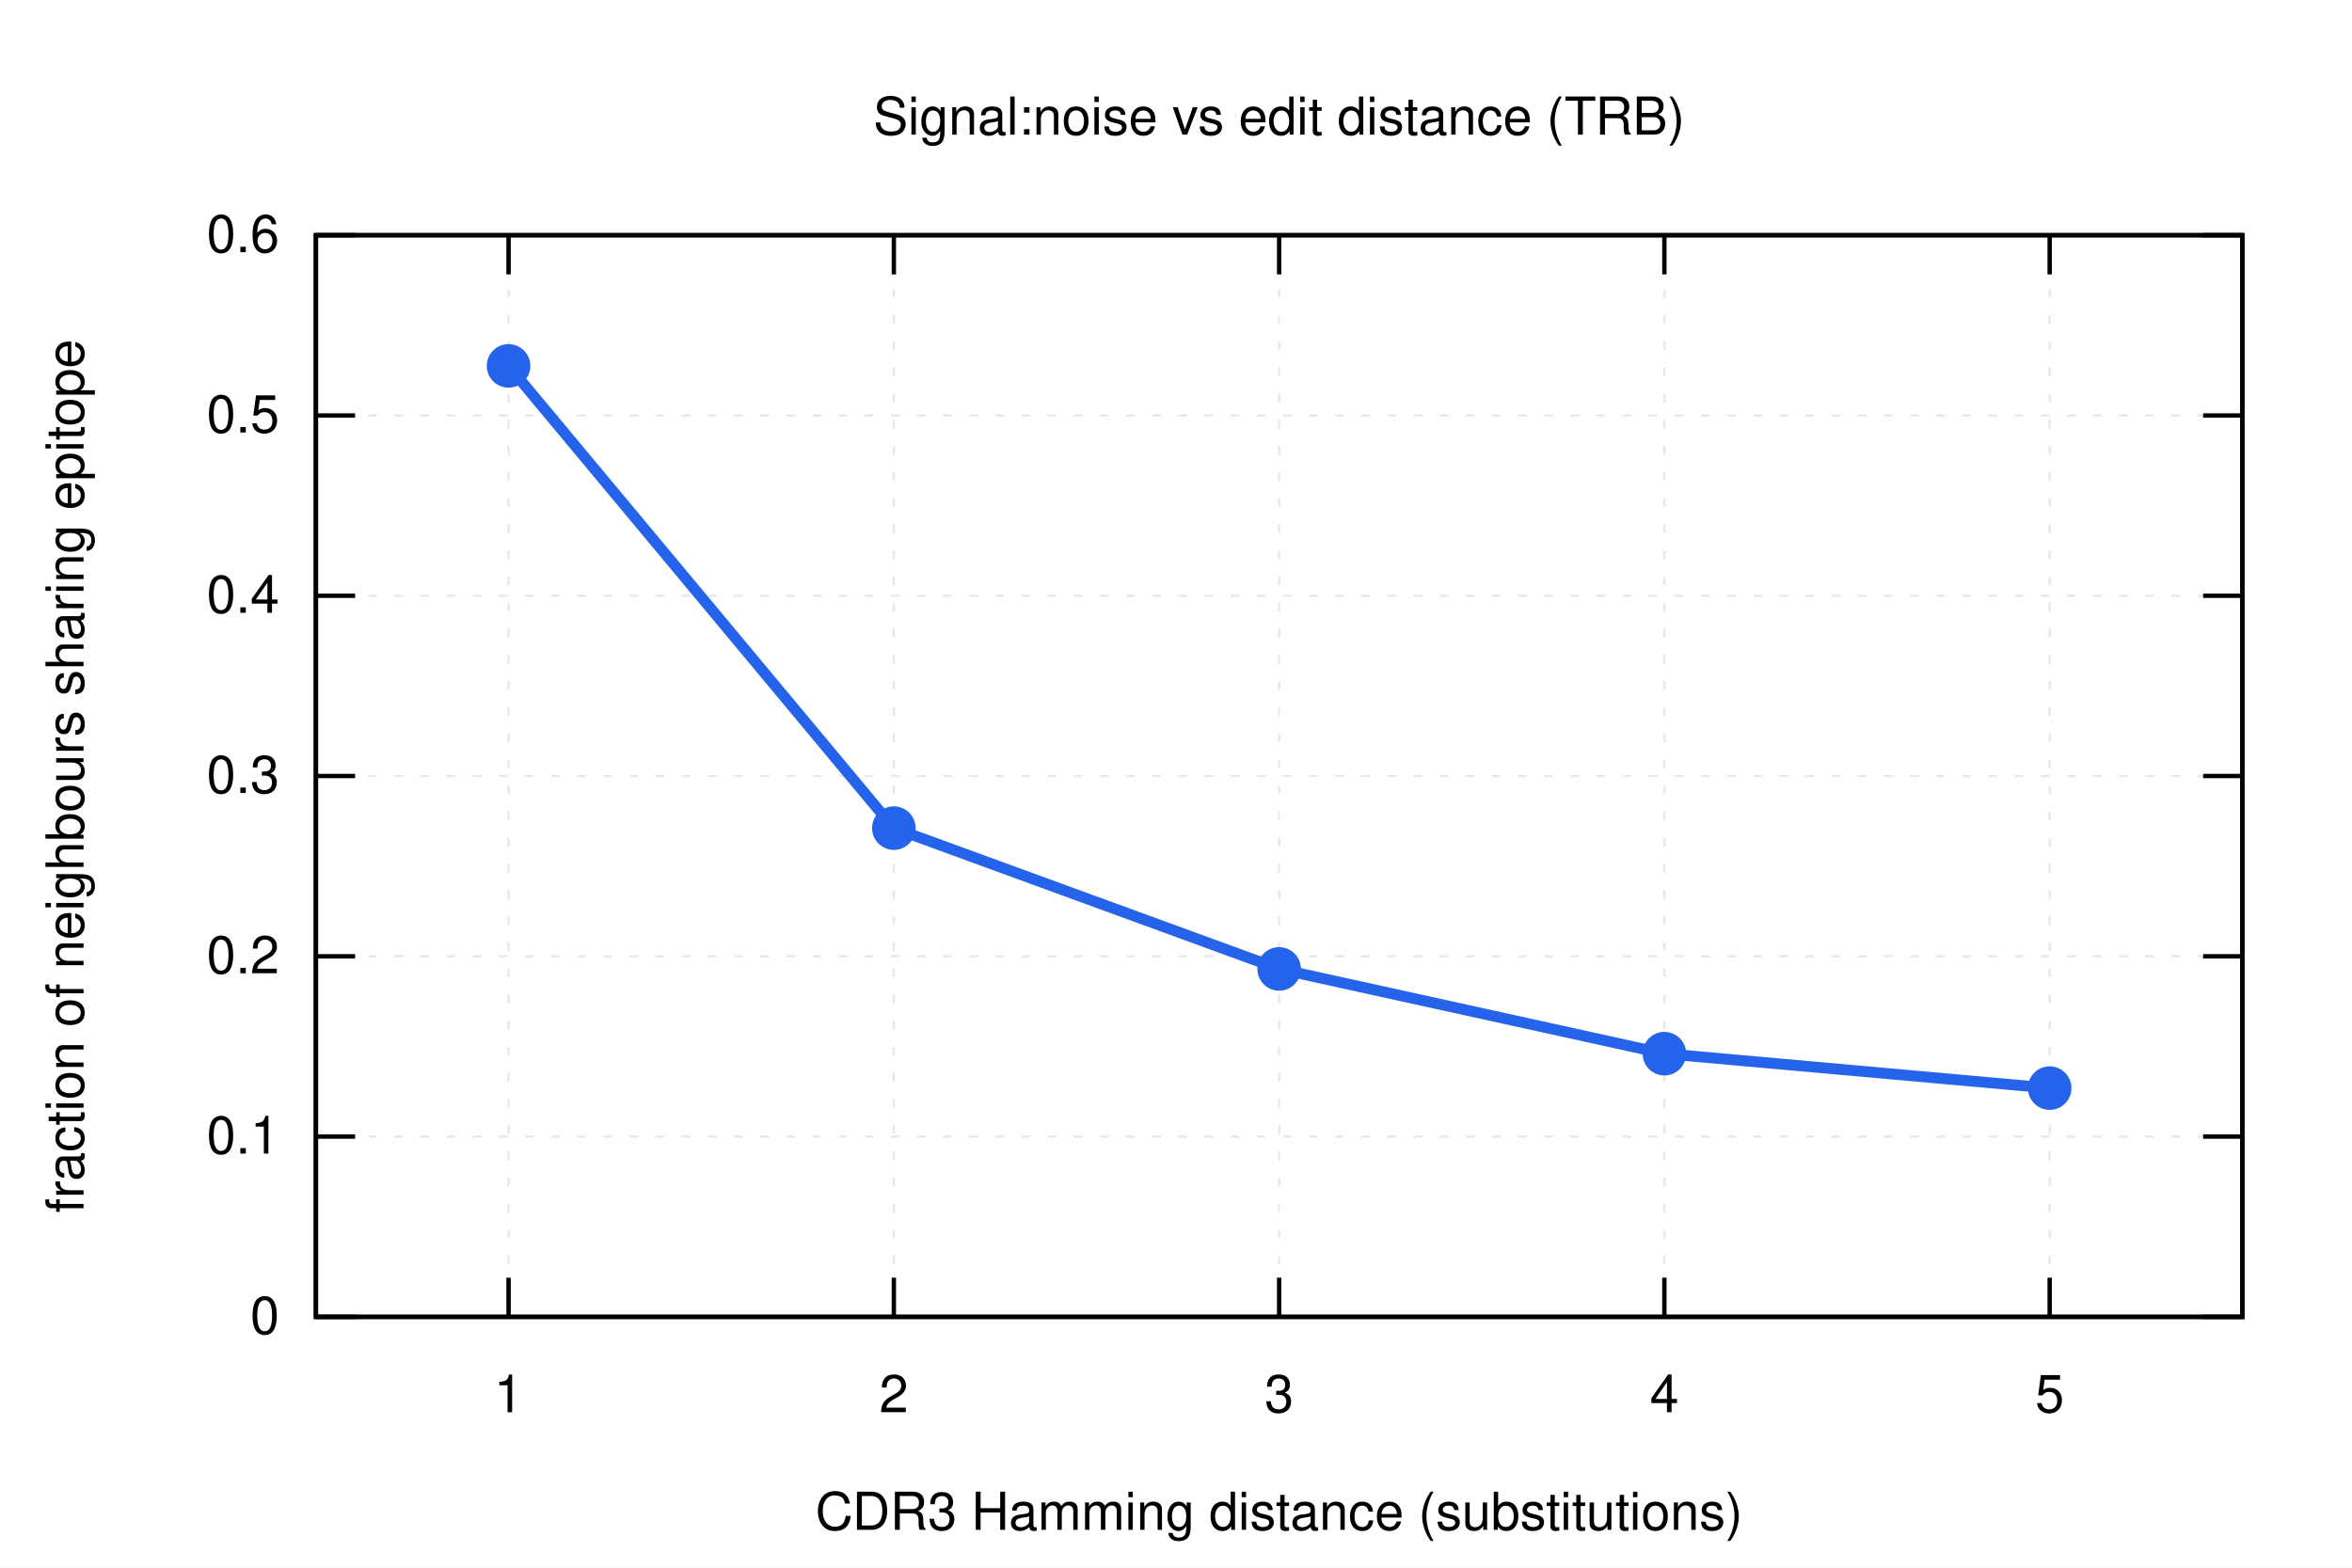
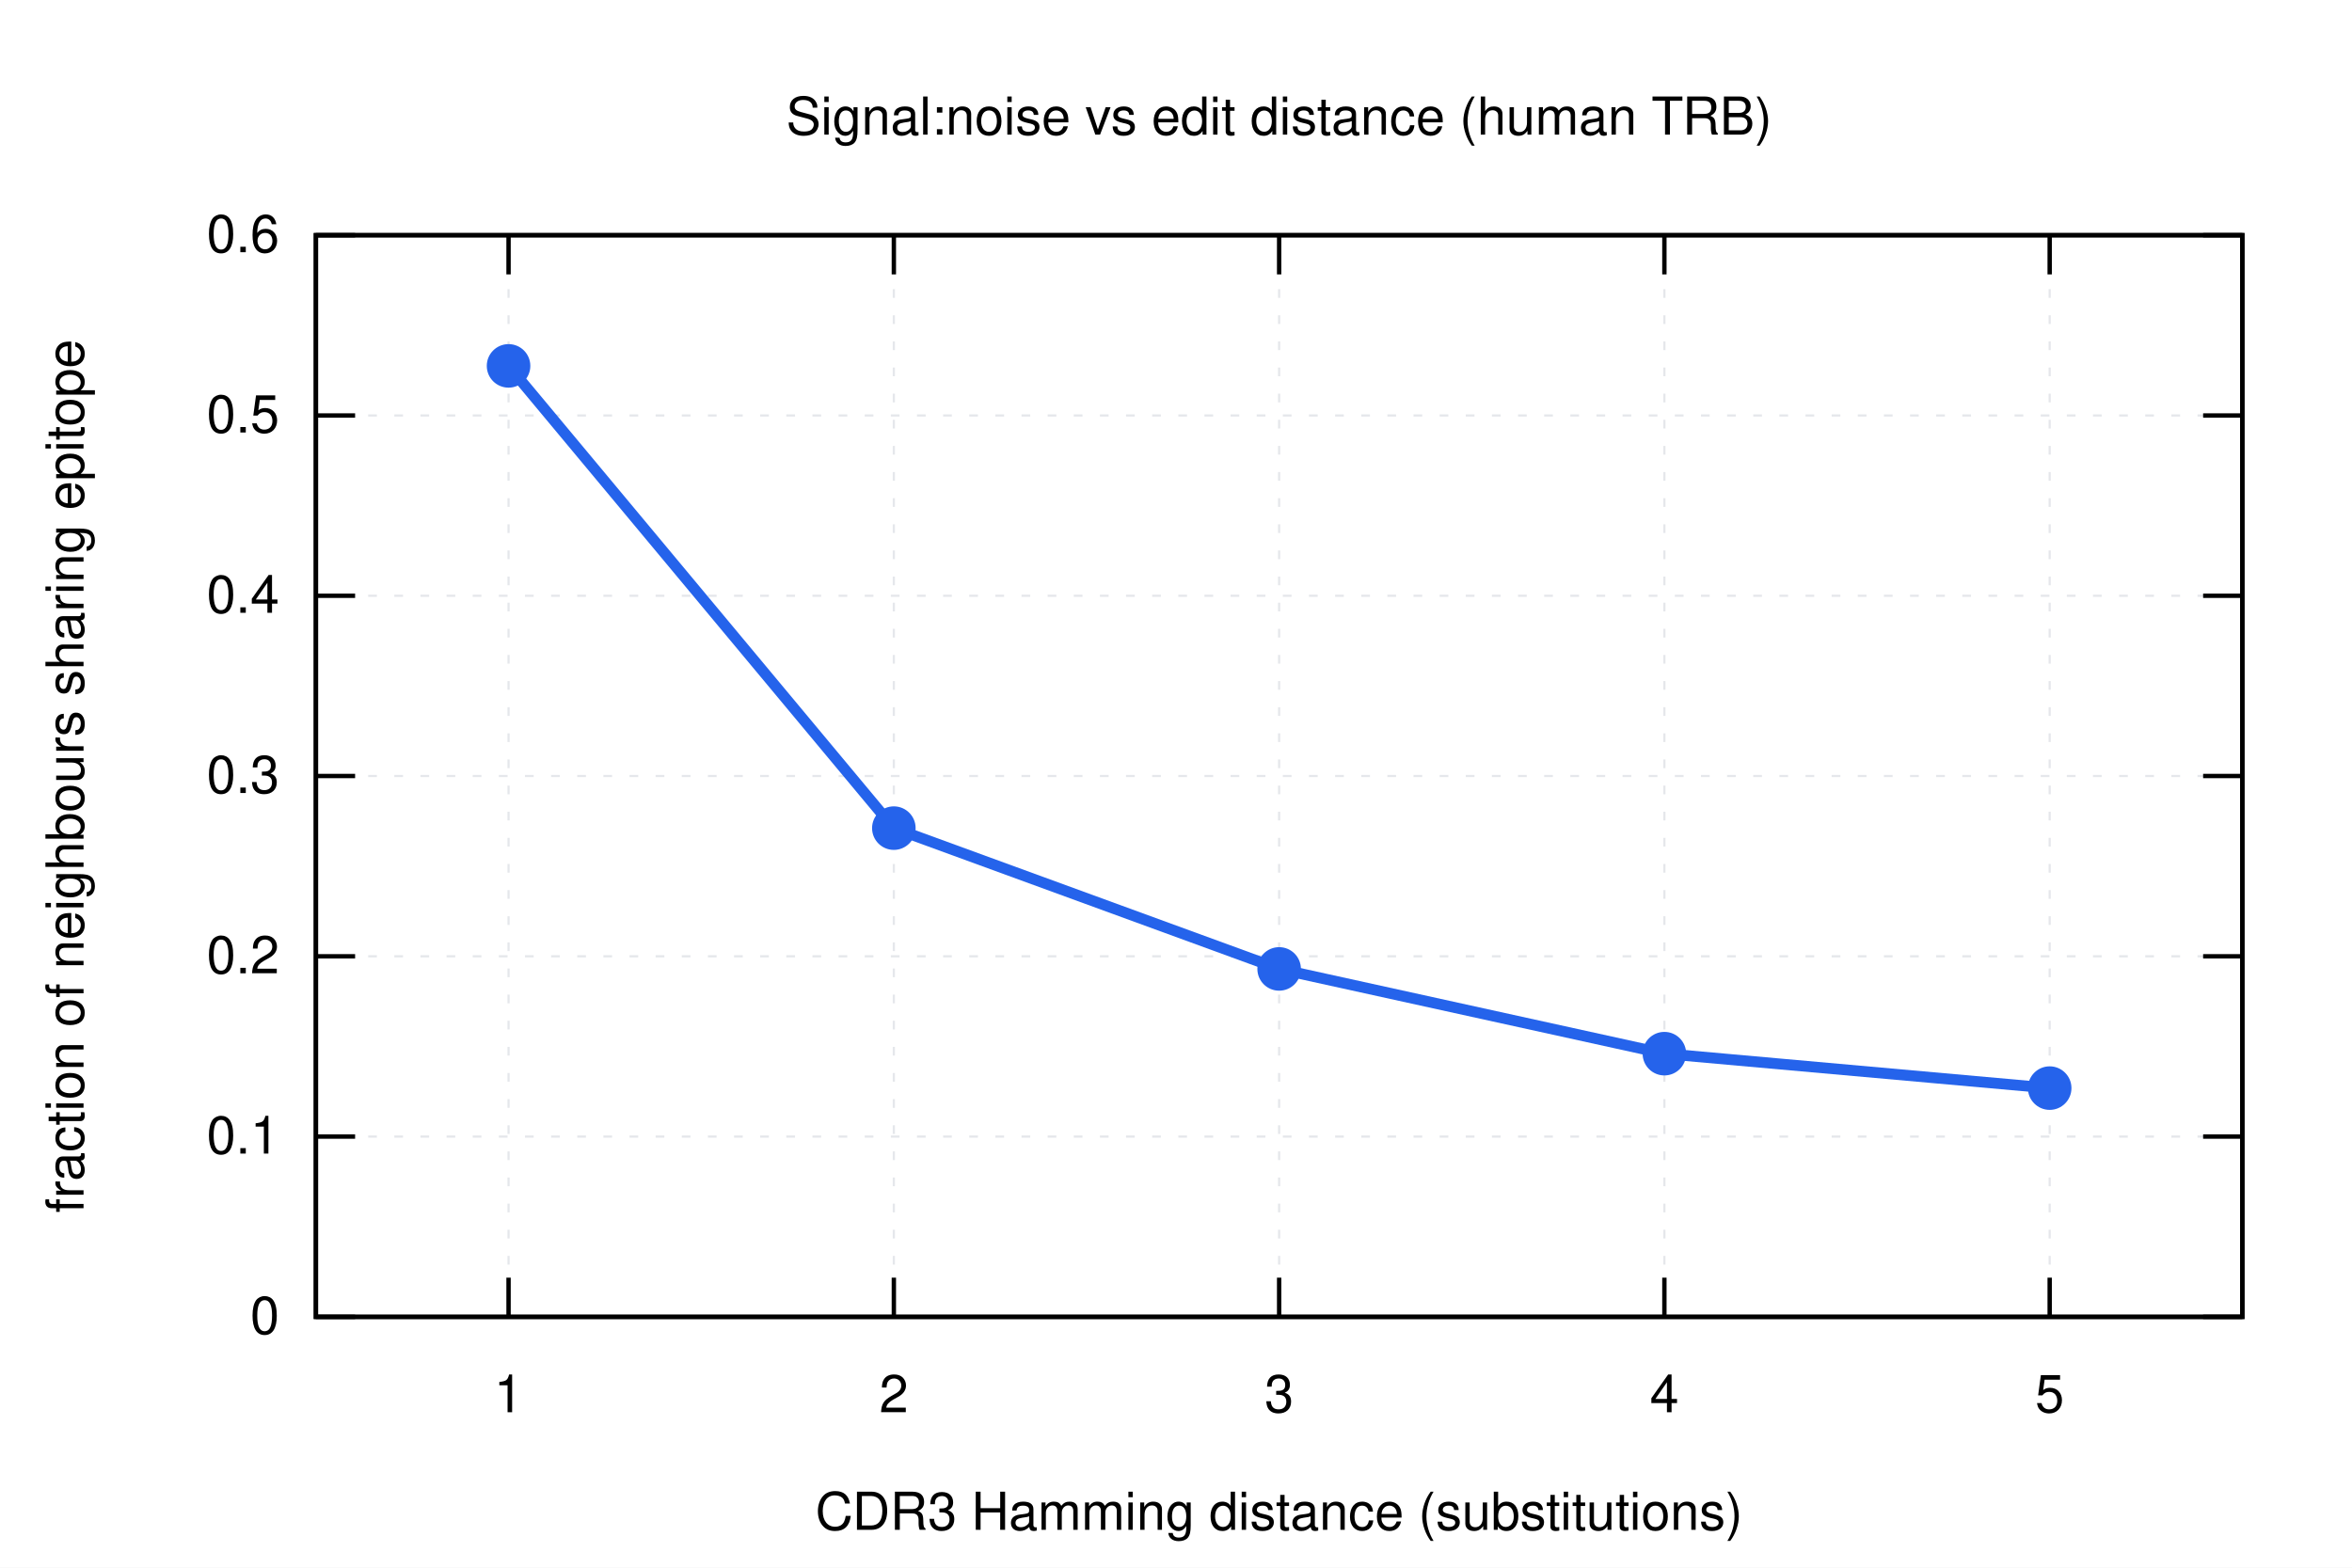
<svg xmlns="http://www.w3.org/2000/svg" xmlns:xlink="http://www.w3.org/1999/xlink" width="540" height="360" viewBox="0 0 540 360">
  <g id="gnuplot_canvas">
    <rect x="0" y="0" width="540" height="360" fill="#ffffff" />
    <defs>
      <circle id="gpDot" r="0.5" stroke-width="0.5" stroke="currentColor" />
      <path id="gpPt0" stroke-width="0.222" stroke="currentColor" d="M-1,0 h2 M0,-1 v2" />
      <path id="gpPt1" stroke-width="0.222" stroke="currentColor" d="M-1,-1 L1,1 M1,-1 L-1,1" />
      <path id="gpPt2" stroke-width="0.222" stroke="currentColor" d="M-1,0 L1,0 M0,-1 L0,1 M-1,-1 L1,1 M-1,1 L1,-1" />
      <rect id="gpPt3" stroke-width="0.222" stroke="currentColor" x="-1" y="-1" width="2" height="2" />
      <rect id="gpPt4" stroke-width="0.222" stroke="currentColor" fill="currentColor" x="-1" y="-1" width="2" height="2" />
      <circle id="gpPt5" stroke-width="0.222" stroke="currentColor" cx="0" cy="0" r="1" />
      <use xlink:href="#gpPt5" id="gpPt6" fill="currentColor" stroke="none" />
      <path id="gpPt7" stroke-width="0.222" stroke="currentColor" d="M0,-1.33 L-1.33,0.67 L1.33,0.67 z" />
      <use xlink:href="#gpPt7" id="gpPt8" fill="currentColor" stroke="none" />
      <use xlink:href="#gpPt7" id="gpPt9" stroke="currentColor" transform="rotate(180)" />
      <use xlink:href="#gpPt9" id="gpPt10" fill="currentColor" stroke="none" />
      <use xlink:href="#gpPt3" id="gpPt11" stroke="currentColor" transform="rotate(45)" />
      <use xlink:href="#gpPt11" id="gpPt12" fill="currentColor" stroke="none" />
      <path id="gpPt13" stroke-width="0.222" stroke="currentColor" d="M0,1.330 L1.265,0.411 L0.782,-1.067 L-0.782,-1.076 L-1.265,0.411 z" />
      <use xlink:href="#gpPt13" id="gpPt14" fill="currentColor" stroke="none" />
      <filter id="textbox" filterUnits="objectBoundingBox" x="0" y="0" height="1" width="1">
        <feFlood flood-color="#FFFFFF" flood-opacity="1" result="bgnd" />
        <feComposite in="SourceGraphic" in2="bgnd" operator="atop" />
      </filter>
      <filter id="greybox" filterUnits="objectBoundingBox" x="0" y="0" height="1" width="1">
        <feFlood flood-color="lightgrey" flood-opacity="1" result="grey" />
        <feComposite in="SourceGraphic" in2="grey" operator="atop" />
      </filter>
    </defs>
    <g fill="none" color="#FFFFFF" stroke="currentColor" stroke-width="1.00" stroke-linecap="butt" stroke-linejoin="miter">
</g>
    <g fill="none" color="black" stroke="currentColor" stroke-width="1.00" stroke-linecap="butt" stroke-linejoin="miter">
</g>
    <g fill="none" color="black" stroke="black" stroke-width="0.50" stroke-linecap="butt" stroke-linejoin="miter">
</g>
    <g fill="none" color="gray" stroke="currentColor" stroke-width="0.50" stroke-linecap="butt" stroke-linejoin="miter">
      <path stroke="rgb(229, 231, 235)" stroke-dasharray="2,4" class="gridline" d="M72.53,302.40 L514.82,302.40  " />
    </g>
    <g fill="none" color="gray" stroke="rgb(229, 231, 235)" stroke-width="1.00" stroke-linecap="butt" stroke-linejoin="miter">
</g>
    <g fill="none" color="black" stroke="currentColor" stroke-width="1.00" stroke-linecap="butt" stroke-linejoin="miter">
      <path stroke="black" d="M72.53,302.40 L81.53,302.40 M514.82,302.40 L505.82,302.40  " />
      <g transform="translate(64.14,306.30)" stroke="none" fill="black" font-family="Helvetica" font-size="12.00" text-anchor="end">
        <text>
          <tspan font-family="Helvetica"> 0</tspan>
        </text>
      </g>
    </g>
    <g fill="none" color="black" stroke="currentColor" stroke-width="1.00" stroke-linecap="butt" stroke-linejoin="miter">
</g>
    <g fill="none" color="black" stroke="black" stroke-width="0.50" stroke-linecap="butt" stroke-linejoin="miter">
</g>
    <g fill="none" color="gray" stroke="currentColor" stroke-width="0.50" stroke-linecap="butt" stroke-linejoin="miter">
      <path stroke="rgb(229, 231, 235)" stroke-dasharray="2,4" class="gridline" d="M72.53,261.00 L514.82,261.00  " />
    </g>
    <g fill="none" color="gray" stroke="rgb(229, 231, 235)" stroke-width="1.00" stroke-linecap="butt" stroke-linejoin="miter">
</g>
    <g fill="none" color="black" stroke="currentColor" stroke-width="1.00" stroke-linecap="butt" stroke-linejoin="miter">
      <path stroke="black" d="M72.53,261.00 L81.53,261.00 M514.82,261.00 L505.82,261.00  " />
      <g transform="translate(64.14,264.90)" stroke="none" fill="black" font-family="Helvetica" font-size="12.00" text-anchor="end">
        <text>
          <tspan font-family="Helvetica"> 0.1</tspan>
        </text>
      </g>
    </g>
    <g fill="none" color="black" stroke="currentColor" stroke-width="1.00" stroke-linecap="butt" stroke-linejoin="miter">
</g>
    <g fill="none" color="black" stroke="black" stroke-width="0.50" stroke-linecap="butt" stroke-linejoin="miter">
</g>
    <g fill="none" color="gray" stroke="currentColor" stroke-width="0.50" stroke-linecap="butt" stroke-linejoin="miter">
      <path stroke="rgb(229, 231, 235)" stroke-dasharray="2,4" class="gridline" d="M72.53,219.60 L514.82,219.60  " />
    </g>
    <g fill="none" color="gray" stroke="rgb(229, 231, 235)" stroke-width="1.00" stroke-linecap="butt" stroke-linejoin="miter">
</g>
    <g fill="none" color="black" stroke="currentColor" stroke-width="1.00" stroke-linecap="butt" stroke-linejoin="miter">
      <path stroke="black" d="M72.53,219.60 L81.53,219.60 M514.82,219.60 L505.82,219.60  " />
      <g transform="translate(64.14,223.50)" stroke="none" fill="black" font-family="Helvetica" font-size="12.00" text-anchor="end">
        <text>
          <tspan font-family="Helvetica"> 0.2</tspan>
        </text>
      </g>
    </g>
    <g fill="none" color="black" stroke="currentColor" stroke-width="1.00" stroke-linecap="butt" stroke-linejoin="miter">
</g>
    <g fill="none" color="black" stroke="black" stroke-width="0.50" stroke-linecap="butt" stroke-linejoin="miter">
</g>
    <g fill="none" color="gray" stroke="currentColor" stroke-width="0.50" stroke-linecap="butt" stroke-linejoin="miter">
      <path stroke="rgb(229, 231, 235)" stroke-dasharray="2,4" class="gridline" d="M72.53,178.20 L514.82,178.20  " />
    </g>
    <g fill="none" color="gray" stroke="rgb(229, 231, 235)" stroke-width="1.00" stroke-linecap="butt" stroke-linejoin="miter">
</g>
    <g fill="none" color="black" stroke="currentColor" stroke-width="1.00" stroke-linecap="butt" stroke-linejoin="miter">
      <path stroke="black" d="M72.53,178.20 L81.53,178.20 M514.82,178.20 L505.82,178.20  " />
      <g transform="translate(64.14,182.10)" stroke="none" fill="black" font-family="Helvetica" font-size="12.00" text-anchor="end">
        <text>
          <tspan font-family="Helvetica"> 0.3</tspan>
        </text>
      </g>
    </g>
    <g fill="none" color="black" stroke="currentColor" stroke-width="1.00" stroke-linecap="butt" stroke-linejoin="miter">
</g>
    <g fill="none" color="black" stroke="black" stroke-width="0.50" stroke-linecap="butt" stroke-linejoin="miter">
</g>
    <g fill="none" color="gray" stroke="currentColor" stroke-width="0.50" stroke-linecap="butt" stroke-linejoin="miter">
      <path stroke="rgb(229, 231, 235)" stroke-dasharray="2,4" class="gridline" d="M72.53,136.81 L514.82,136.81  " />
    </g>
    <g fill="none" color="gray" stroke="rgb(229, 231, 235)" stroke-width="1.00" stroke-linecap="butt" stroke-linejoin="miter">
</g>
    <g fill="none" color="black" stroke="currentColor" stroke-width="1.00" stroke-linecap="butt" stroke-linejoin="miter">
      <path stroke="black" d="M72.53,136.81 L81.53,136.81 M514.82,136.81 L505.82,136.81  " />
      <g transform="translate(64.14,140.71)" stroke="none" fill="black" font-family="Helvetica" font-size="12.00" text-anchor="end">
        <text>
          <tspan font-family="Helvetica"> 0.4</tspan>
        </text>
      </g>
    </g>
    <g fill="none" color="black" stroke="currentColor" stroke-width="1.00" stroke-linecap="butt" stroke-linejoin="miter">
</g>
    <g fill="none" color="black" stroke="black" stroke-width="0.50" stroke-linecap="butt" stroke-linejoin="miter">
</g>
    <g fill="none" color="gray" stroke="currentColor" stroke-width="0.50" stroke-linecap="butt" stroke-linejoin="miter">
      <path stroke="rgb(229, 231, 235)" stroke-dasharray="2,4" class="gridline" d="M72.53,95.41 L514.82,95.41  " />
    </g>
    <g fill="none" color="gray" stroke="rgb(229, 231, 235)" stroke-width="1.00" stroke-linecap="butt" stroke-linejoin="miter">
</g>
    <g fill="none" color="black" stroke="currentColor" stroke-width="1.00" stroke-linecap="butt" stroke-linejoin="miter">
      <path stroke="black" d="M72.53,95.41 L81.53,95.41 M514.82,95.41 L505.82,95.41  " />
      <g transform="translate(64.14,99.31)" stroke="none" fill="black" font-family="Helvetica" font-size="12.00" text-anchor="end">
        <text>
          <tspan font-family="Helvetica"> 0.5</tspan>
        </text>
      </g>
    </g>
    <g fill="none" color="black" stroke="currentColor" stroke-width="1.00" stroke-linecap="butt" stroke-linejoin="miter">
</g>
    <g fill="none" color="black" stroke="black" stroke-width="0.50" stroke-linecap="butt" stroke-linejoin="miter">
</g>
    <g fill="none" color="gray" stroke="currentColor" stroke-width="0.50" stroke-linecap="butt" stroke-linejoin="miter">
      <path stroke="rgb(229, 231, 235)" stroke-dasharray="2,4" class="gridline" d="M72.53,54.01 L514.82,54.01  " />
    </g>
    <g fill="none" color="gray" stroke="rgb(229, 231, 235)" stroke-width="1.00" stroke-linecap="butt" stroke-linejoin="miter">
</g>
    <g fill="none" color="black" stroke="currentColor" stroke-width="1.00" stroke-linecap="butt" stroke-linejoin="miter">
      <path stroke="black" d="M72.53,54.01 L81.53,54.01 M514.82,54.01 L505.82,54.01  " />
      <g transform="translate(64.14,57.91)" stroke="none" fill="black" font-family="Helvetica" font-size="12.00" text-anchor="end">
        <text>
          <tspan font-family="Helvetica"> 0.6</tspan>
        </text>
      </g>
    </g>
    <g fill="none" color="black" stroke="currentColor" stroke-width="1.00" stroke-linecap="butt" stroke-linejoin="miter">
</g>
    <g fill="none" color="black" stroke="black" stroke-width="0.50" stroke-linecap="butt" stroke-linejoin="miter">
</g>
    <g fill="none" color="gray" stroke="currentColor" stroke-width="0.50" stroke-linecap="butt" stroke-linejoin="miter">
      <path stroke="rgb(229, 231, 235)" stroke-dasharray="2,4" class="gridline" d="M116.76,302.40 L116.76,54.01  " />
    </g>
    <g fill="none" color="gray" stroke="rgb(229, 231, 235)" stroke-width="1.00" stroke-linecap="butt" stroke-linejoin="miter">
</g>
    <g fill="none" color="black" stroke="currentColor" stroke-width="1.00" stroke-linecap="butt" stroke-linejoin="miter">
      <path stroke="black" d="M116.76,302.40 L116.76,293.40 M116.76,54.01 L116.76,63.01  " />
      <g transform="translate(116.76,324.30)" stroke="none" fill="black" font-family="Helvetica" font-size="12.00" text-anchor="middle">
        <text>
          <tspan font-family="Helvetica"> 1</tspan>
        </text>
      </g>
    </g>
    <g fill="none" color="black" stroke="currentColor" stroke-width="1.00" stroke-linecap="butt" stroke-linejoin="miter">
</g>
    <g fill="none" color="black" stroke="black" stroke-width="0.50" stroke-linecap="butt" stroke-linejoin="miter">
</g>
    <g fill="none" color="gray" stroke="currentColor" stroke-width="0.50" stroke-linecap="butt" stroke-linejoin="miter">
      <path stroke="rgb(229, 231, 235)" stroke-dasharray="2,4" class="gridline" d="M205.22,302.40 L205.22,54.01  " />
    </g>
    <g fill="none" color="gray" stroke="rgb(229, 231, 235)" stroke-width="1.00" stroke-linecap="butt" stroke-linejoin="miter">
</g>
    <g fill="none" color="black" stroke="currentColor" stroke-width="1.00" stroke-linecap="butt" stroke-linejoin="miter">
      <path stroke="black" d="M205.22,302.40 L205.22,293.40 M205.22,54.01 L205.22,63.01  " />
      <g transform="translate(205.22,324.30)" stroke="none" fill="black" font-family="Helvetica" font-size="12.00" text-anchor="middle">
        <text>
          <tspan font-family="Helvetica"> 2</tspan>
        </text>
      </g>
    </g>
    <g fill="none" color="black" stroke="currentColor" stroke-width="1.00" stroke-linecap="butt" stroke-linejoin="miter">
</g>
    <g fill="none" color="black" stroke="black" stroke-width="0.50" stroke-linecap="butt" stroke-linejoin="miter">
</g>
    <g fill="none" color="gray" stroke="currentColor" stroke-width="0.50" stroke-linecap="butt" stroke-linejoin="miter">
      <path stroke="rgb(229, 231, 235)" stroke-dasharray="2,4" class="gridline" d="M293.68,302.40 L293.68,54.01  " />
    </g>
    <g fill="none" color="gray" stroke="rgb(229, 231, 235)" stroke-width="1.00" stroke-linecap="butt" stroke-linejoin="miter">
</g>
    <g fill="none" color="black" stroke="currentColor" stroke-width="1.00" stroke-linecap="butt" stroke-linejoin="miter">
      <path stroke="black" d="M293.68,302.40 L293.68,293.40 M293.68,54.01 L293.68,63.01  " />
      <g transform="translate(293.68,324.30)" stroke="none" fill="black" font-family="Helvetica" font-size="12.00" text-anchor="middle">
        <text>
          <tspan font-family="Helvetica"> 3</tspan>
        </text>
      </g>
    </g>
    <g fill="none" color="black" stroke="currentColor" stroke-width="1.00" stroke-linecap="butt" stroke-linejoin="miter">
</g>
    <g fill="none" color="black" stroke="black" stroke-width="0.50" stroke-linecap="butt" stroke-linejoin="miter">
</g>
    <g fill="none" color="gray" stroke="currentColor" stroke-width="0.50" stroke-linecap="butt" stroke-linejoin="miter">
      <path stroke="rgb(229, 231, 235)" stroke-dasharray="2,4" class="gridline" d="M382.13,302.40 L382.13,54.01  " />
    </g>
    <g fill="none" color="gray" stroke="rgb(229, 231, 235)" stroke-width="1.00" stroke-linecap="butt" stroke-linejoin="miter">
</g>
    <g fill="none" color="black" stroke="currentColor" stroke-width="1.00" stroke-linecap="butt" stroke-linejoin="miter">
      <path stroke="black" d="M382.13,302.40 L382.13,293.40 M382.13,54.01 L382.13,63.01  " />
      <g transform="translate(382.13,324.30)" stroke="none" fill="black" font-family="Helvetica" font-size="12.00" text-anchor="middle">
        <text>
          <tspan font-family="Helvetica"> 4</tspan>
        </text>
      </g>
    </g>
    <g fill="none" color="black" stroke="currentColor" stroke-width="1.00" stroke-linecap="butt" stroke-linejoin="miter">
</g>
    <g fill="none" color="black" stroke="black" stroke-width="0.50" stroke-linecap="butt" stroke-linejoin="miter">
</g>
    <g fill="none" color="gray" stroke="currentColor" stroke-width="0.50" stroke-linecap="butt" stroke-linejoin="miter">
      <path stroke="rgb(229, 231, 235)" stroke-dasharray="2,4" class="gridline" d="M470.59,302.40 L470.59,63.01 L470.59,54.01  " />
    </g>
    <g fill="none" color="gray" stroke="rgb(229, 231, 235)" stroke-width="1.00" stroke-linecap="butt" stroke-linejoin="miter">
</g>
    <g fill="none" color="black" stroke="currentColor" stroke-width="1.00" stroke-linecap="butt" stroke-linejoin="miter">
      <path stroke="black" d="M470.59,302.40 L470.59,293.40 M470.59,54.01 L470.59,63.01  " />
      <g transform="translate(470.59,324.30)" stroke="none" fill="black" font-family="Helvetica" font-size="12.00" text-anchor="middle">
        <text>
          <tspan font-family="Helvetica"> 5</tspan>
        </text>
      </g>
    </g>
    <g fill="none" color="black" stroke="currentColor" stroke-width="1.00" stroke-linecap="butt" stroke-linejoin="miter">
</g>
    <g fill="none" color="black" stroke="currentColor" stroke-width="1.00" stroke-linecap="butt" stroke-linejoin="miter">
      <path stroke="black" d="M72.53,54.01 L72.53,302.40 L514.82,302.40 L514.82,54.01 L72.53,54.01 Z  " />
    </g>
    <g fill="none" color="black" stroke="currentColor" stroke-width="1.00" stroke-linecap="butt" stroke-linejoin="miter">
</g>
    <g id="gnuplot_plot_1" fill="none">
      <g fill="none" color="#FFFFFF" stroke="black" stroke-width="2.50" stroke-linecap="butt" stroke-linejoin="miter">
</g>
      <g fill="none" color="black" stroke="currentColor" stroke-width="2.50" stroke-linecap="butt" stroke-linejoin="miter">
        <path stroke="rgb( 37,  99, 235)" d="M116.76,84.02 L205.22,190.17 L293.68,222.50 L382.13,241.96 L470.59,249.87  " />
        <use xlink:href="#gpPt6" transform="translate(116.76,84.02) scale(4.50)" color="rgb( 37,  99, 235)" />
        <use xlink:href="#gpPt6" transform="translate(205.22,190.17) scale(4.50)" color="rgb( 37,  99, 235)" />
        <use xlink:href="#gpPt6" transform="translate(293.68,222.50) scale(4.50)" color="rgb( 37,  99, 235)" />
        <use xlink:href="#gpPt6" transform="translate(382.13,241.96) scale(4.50)" color="rgb( 37,  99, 235)" />
        <use xlink:href="#gpPt6" transform="translate(470.59,249.87) scale(4.50)" color="rgb( 37,  99, 235)" />
      </g>
    </g>
    <g fill="none" color="#FFFFFF" stroke="rgb( 37,  99, 235)" stroke-width="2.00" stroke-linecap="butt" stroke-linejoin="miter">
</g>
    <g fill="none" color="black" stroke="currentColor" stroke-width="2.00" stroke-linecap="butt" stroke-linejoin="miter">
</g>
    <g fill="none" color="black" stroke="black" stroke-width="1.00" stroke-linecap="butt" stroke-linejoin="miter">
</g>
    <g fill="none" color="black" stroke="currentColor" stroke-width="1.00" stroke-linecap="butt" stroke-linejoin="miter">
      <path stroke="black" d="M72.53,54.01 L72.53,302.40 L514.82,302.40 L514.82,54.01 L72.53,54.01 Z  " />
      <g transform="translate(19.18,178.21) rotate(270.00)" stroke="none" fill="black" font-family="Helvetica" font-size="12.00" text-anchor="middle">
        <text>
          <tspan font-family="Helvetica">fraction of neighbours sharing epitope</tspan>
        </text>
      </g>
    </g>
    <g fill="none" color="black" stroke="currentColor" stroke-width="1.00" stroke-linecap="butt" stroke-linejoin="miter">
      <g transform="translate(293.67,351.30)" stroke="none" fill="black" font-family="Helvetica" font-size="12.00" text-anchor="middle">
        <text>
          <tspan font-family="Helvetica">CDR3 Hamming distance (substitutions)</tspan>
        </text>
      </g>
    </g>
    <g fill="none" color="black" stroke="currentColor" stroke-width="1.00" stroke-linecap="butt" stroke-linejoin="miter">
</g>
    <g fill="none" color="black" stroke="currentColor" stroke-width="1.00" stroke-linecap="butt" stroke-linejoin="miter">
      <g transform="translate(293.67,30.91)" stroke="none" fill="black" font-family="Helvetica" font-size="12.00" text-anchor="middle">
        <text>
-           <tspan font-family="Helvetica">Signal:noise vs edit distance (TRB)</tspan>
+           <tspan font-family="Helvetica">Signal:noise vs edit distance (human TRB)</tspan>
        </text>
      </g>
    </g>
    <g fill="none" color="black" stroke="currentColor" stroke-width="1.00" stroke-linecap="butt" stroke-linejoin="miter">
</g>
  </g>
</svg>
